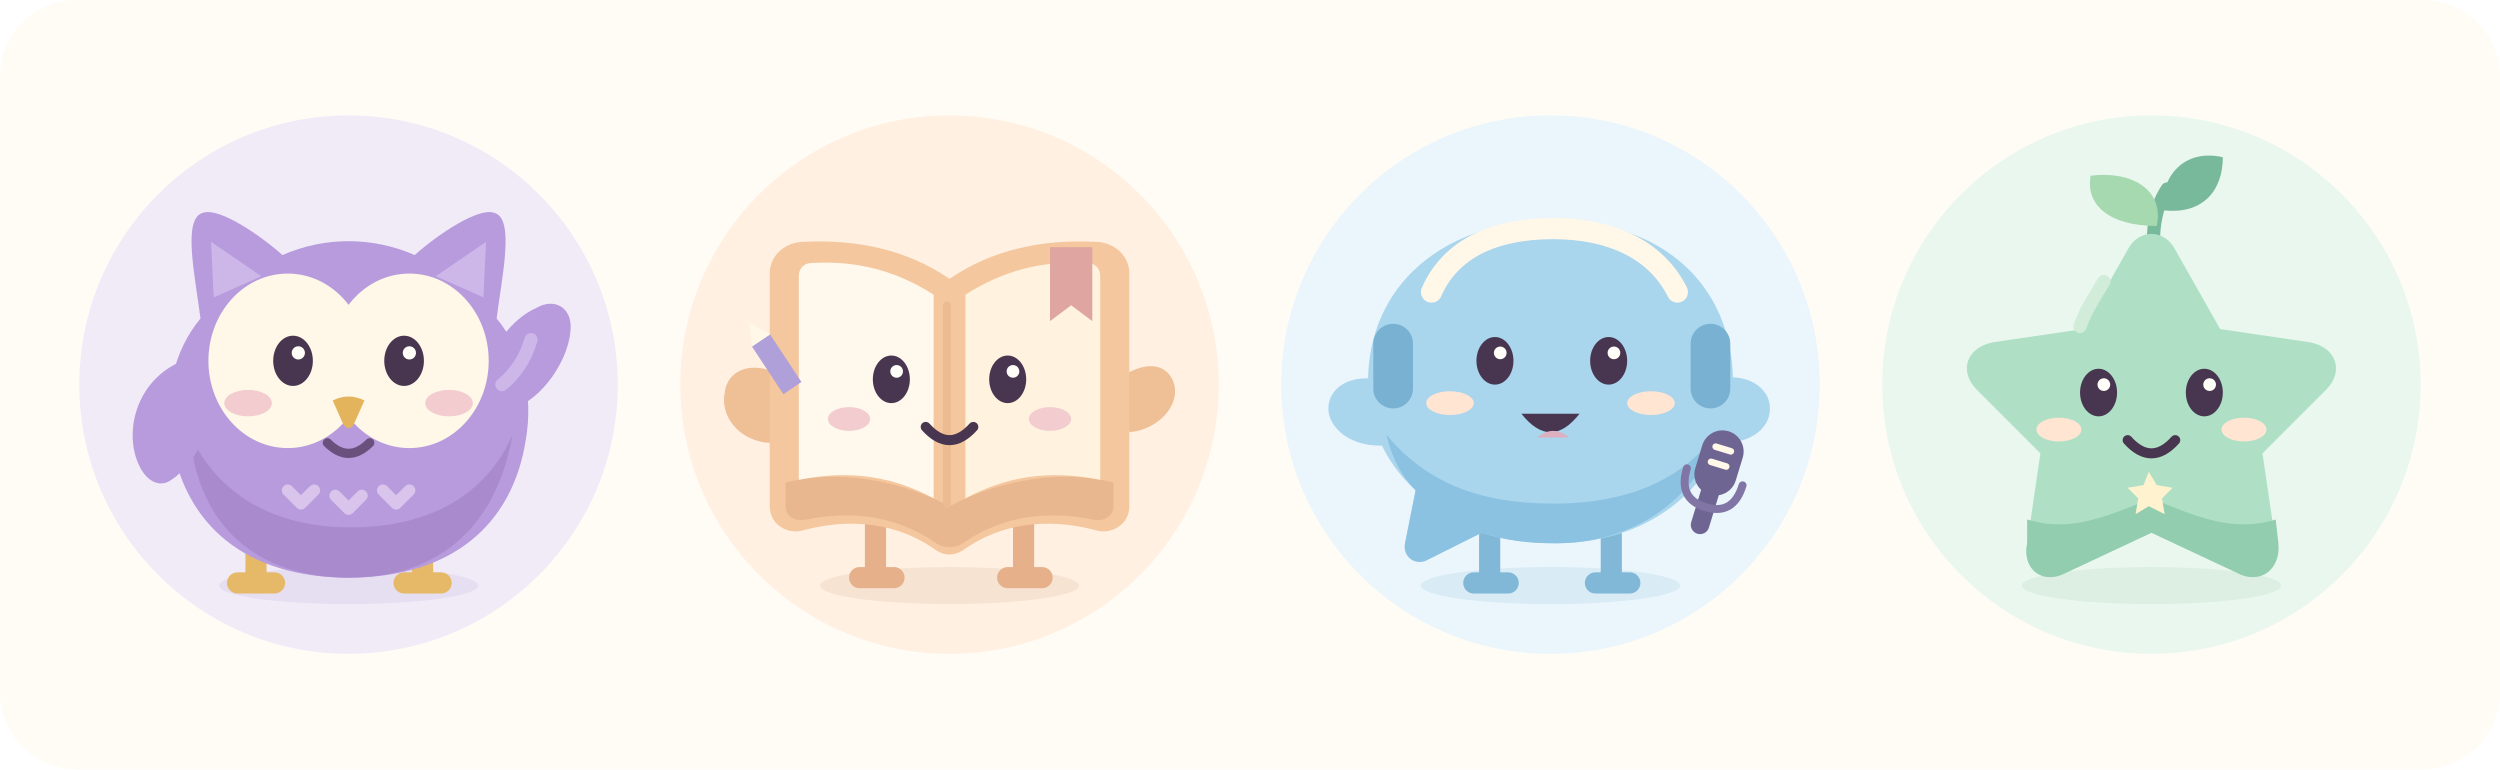
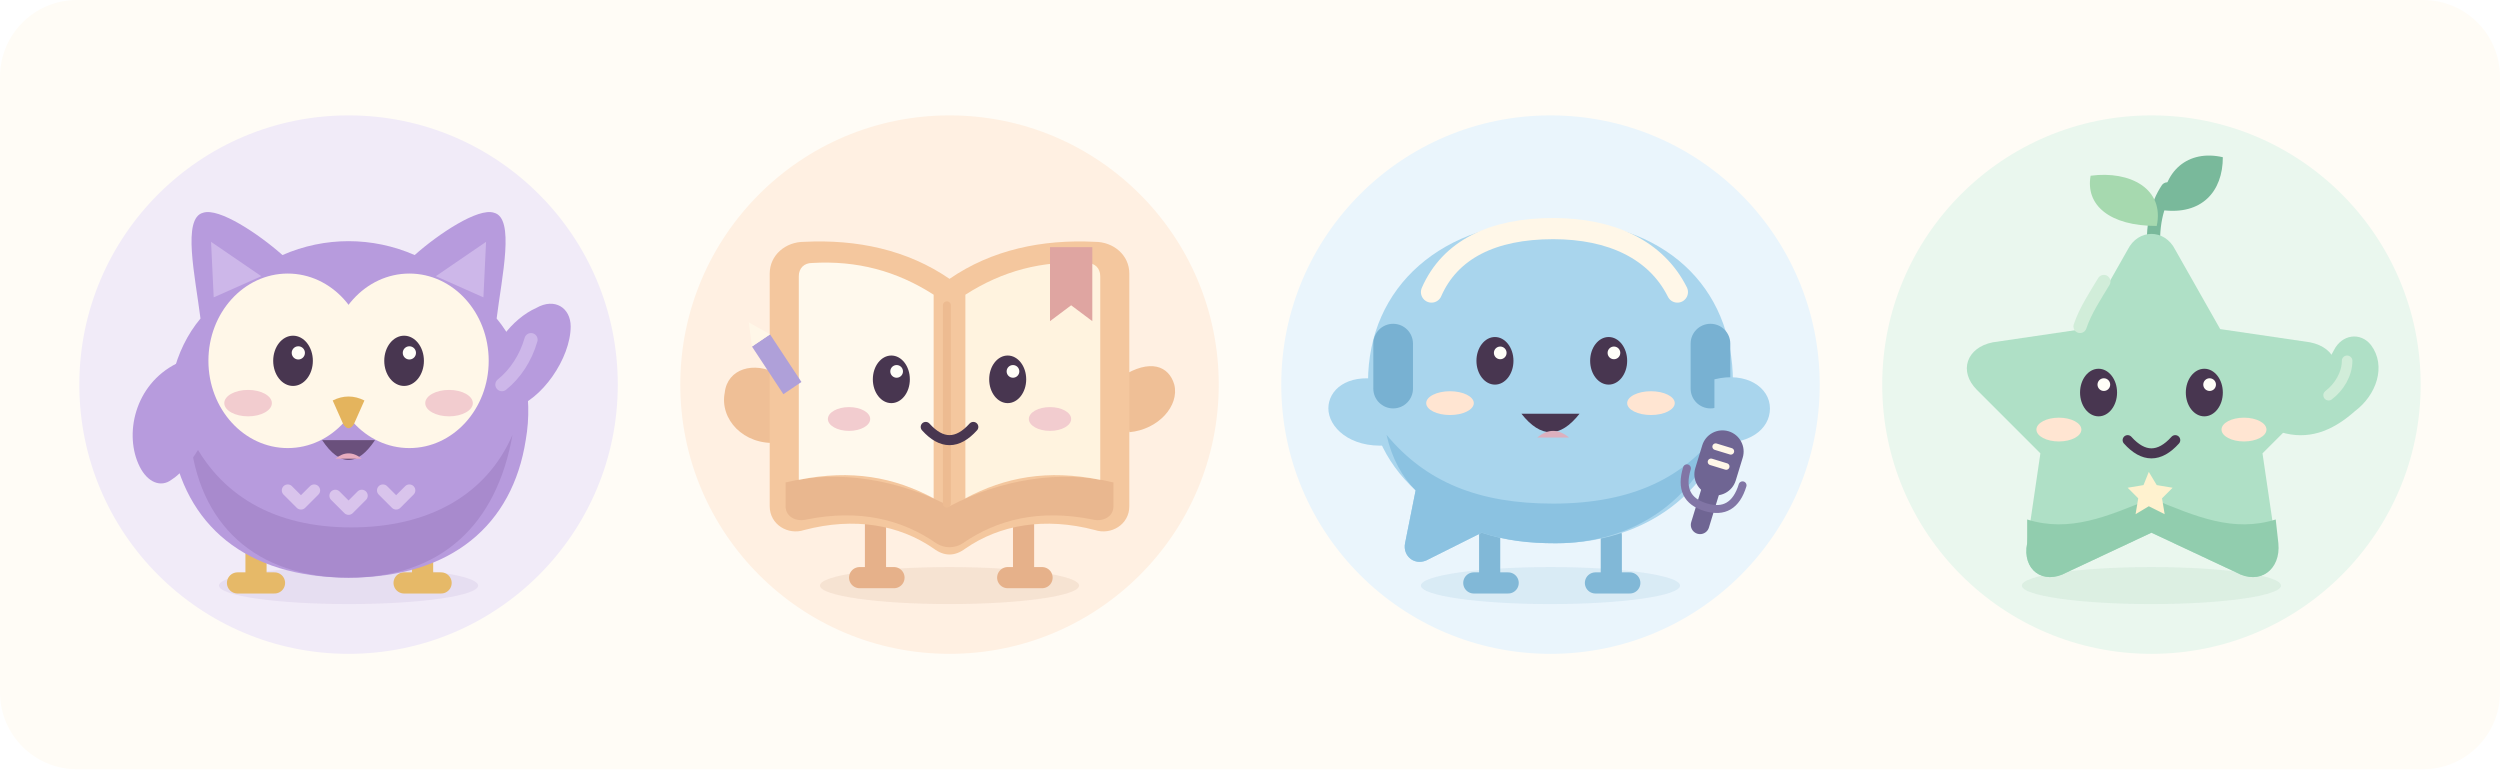
<svg xmlns="http://www.w3.org/2000/svg" width="1040" height="320" viewBox="0 0 1040 320" role="img" aria-label="Biboo 原创小伙伴：布布、绘绘、朗朗、芽芽">
  <defs>
    <symbol id="b-buddy-boo" viewBox="0 0 200 200">
      <g class="buddy-body">
        <ellipse cx="100" cy="176" rx="49" ry="7" fill="#D6C8E5" opacity=".38" />
        <path d="M65 164v11m-7 0h14m56-11v11m-7 0h14" fill="none" stroke="#E6B968" stroke-width="8" stroke-linecap="round" />
        <path d="M44 75c-2-16-7-38 1-40 6-2 21 8 30 16 16-7 34-7 50 0 9-8 24-18 30-16 8 2 3 24 1 40 10 12 14 29 11 46-5 32-28 52-67 52s-62-20-67-52c-3-17 1-34 11-46Z" fill="#B79BDD" />
        <path d="M40 119c11 23 32 35 61 35s51-12 61-35c-6 34-27 54-62 54s-57-20-60-54Z" fill="#A88ACD" />
        <path d="m48 46 19 13-18 8m103-21-19 13 18 8" fill="#CDB7E9" />
        <path d="M35 92c-16 8-20 27-14 39 3 6 8 8 12 5 8-5 17-21 18-34 1-9-7-15-16-10Z" fill="#B79BDD" />
-         <path d="M152 98c1-12 10-23 19-27 7-4 13 0 13 7 0 12-11 28-22 31-6 2-11-4-10-11Z" fill="#B79BDD" />
-         <path d="M169 83c-2 7-6 13-11 17" fill="none" stroke="#CDB7E9" stroke-width="5" stroke-linecap="round" />
+         <g class="buddy-wave" style="transform-origin:155px 104px">
+           <path d="M152 98c1-12 10-23 19-27 7-4 13 0 13 7 0 12-11 28-22 31-6 2-11-4-10-11Z" fill="#B79BDD" />
+           <path d="M169 83c-2 7-6 13-11 17" fill="none" stroke="#CDB7E9" stroke-width="5" stroke-linecap="round" />
+         </g>
        <ellipse cx="77" cy="91" rx="30" ry="33" fill="#FFF7E8" />
        <ellipse cx="123" cy="91" rx="30" ry="33" fill="#FFF7E8" />
-         <ellipse cx="79" cy="91" rx="7.5" ry="9.5" fill="#483650" />
-         <ellipse cx="121" cy="91" rx="7.5" ry="9.5" fill="#483650" />
-         <circle cx="81" cy="88" r="2.5" fill="#FFFEF8" />
-         <circle cx="123" cy="88" r="2.5" fill="#FFFEF8" />
+         <g class="buddy-blink" style="transform-origin:100px 91px">
+           <g class="buddy-eyes">
+             <ellipse cx="79" cy="91" rx="7.5" ry="9.5" fill="#483650" />
+             <ellipse cx="121" cy="91" rx="7.5" ry="9.5" fill="#483650" />
+             <circle cx="81" cy="88" r="2.5" fill="#FFFEF8" />
+             <circle cx="123" cy="88" r="2.5" fill="#FFFEF8" />
+           </g>
+         </g>
        <ellipse cx="62" cy="107" rx="9" ry="5" fill="#F2CCCF" />
        <ellipse cx="138" cy="107" rx="9" ry="5" fill="#F2CCCF" />
        <path d="M94 106q6-3 12 0l-4 9q-2 3-4 0Z" fill="#E4B45D" />
-         <path d="M92 122q8 8 16 0" fill="none" stroke="#6A507C" stroke-width="3.5" stroke-linecap="round" />
+         <path d="M90 121q10 15 20 0Z" fill="#6A507C" />
+         <path d="M95 128q5-4 10 0" fill="#E6ACBF" />
        <path d="m77 140 5 5 5-5m8 2 5 5 5-5m8-2 5 5 5-5" fill="none" stroke="#D9C4EC" stroke-width="4.5" stroke-linecap="round" stroke-linejoin="round" />
      </g>
    </symbol>
    <symbol id="b-buddy-hui" viewBox="0 0 200 200">
      <g class="buddy-body">
        <ellipse cx="100" cy="176" rx="49" ry="7" fill="#E8CDB9" opacity=".38" />
        <path d="M72 153v19m-6 1h13m49-20v19m-6 1h13" fill="none" stroke="#E6B18A" stroke-width="8" stroke-linecap="round" />
-         <path d="M35 96c-9-5-19-2-20 7-2 10 7 20 20 19m130-25c11-7 18-4 20 3 2 8-6 17-17 18" fill="#EFBF96" />
+         <path d="M35 96c-9-5-19-2-20 7-2 10 7 20 20 19" fill="#EFBF96" />
+         <g class="buddy-wave" style="transform-origin:164px 110px">
+           <path d="M165 97c11-7 18-4 20 3 2 8-6 17-17 18" fill="#EFBF96" />
+         </g>
        <path d="M32 58c0-7 6-12 13-12 20-1 39 3 55 14 16-11 35-15 55-14 7 0 13 5 13 12v88c0 7-7 11-13 9-19-5-36-2-49 7-4 3-8 3-12 0-13-9-30-12-49-7-6 2-13-2-13-9Z" fill="#F4C79E" />
        <path d="M38 137c20-5 43-1 62 9 19-10 42-14 62-9v9c0 4-4 6-8 5-20-4-36 0-49 9-3 2-7 2-10 0-13-9-29-13-49-9-4 1-8-1-8-5Z" fill="#E9B78F" />
        <path d="M43 59c0-3 2-5 5-5 17-1 32 3 46 12v77c-15-8-31-11-51-7Z" fill="#FFF9ED" />
        <path d="M157 59c0-3-2-5-5-5-17-1-32 3-46 12v77c15-8 31-11 51-7Z" fill="#FFF3DF" />
        <path d="M99 70v75" fill="none" stroke="#EDBB91" stroke-width="3" stroke-linecap="round" />
        <path d="M138 48v28l8-6 8 6V48" fill="#DFA5A1" />
-         <ellipse cx="78" cy="98" rx="7" ry="9" fill="#483650" />
-         <ellipse cx="122" cy="98" rx="7" ry="9" fill="#483650" />
-         <circle cx="80" cy="95" r="2.4" fill="#FFFEF8" />
-         <circle cx="124" cy="95" r="2.4" fill="#FFFEF8" />
+         <g class="buddy-blink" style="transform-origin:100px 98px">
+           <g class="buddy-eyes">
+             <ellipse cx="78" cy="98" rx="7" ry="9" fill="#483650" />
+             <ellipse cx="122" cy="98" rx="7" ry="9" fill="#483650" />
+             <circle cx="80" cy="95" r="2.4" fill="#FFFEF8" />
+             <circle cx="124" cy="95" r="2.4" fill="#FFFEF8" />
+           </g>
+         </g>
        <ellipse cx="62" cy="113" rx="8" ry="4.5" fill="#F2CCCF" />
        <ellipse cx="138" cy="113" rx="8" ry="4.5" fill="#F2CCCF" />
        <path d="M91 116q9 10 18 0" fill="none" stroke="#483650" stroke-width="3.8" stroke-linecap="round" />
        <path d="m28 83 8-2 5 21-8 2Z" fill="#AFA0D9" transform="rotate(-20 34 92)" />
        <path d="m28 83 8-2-6-7Z" fill="#FFF7E8" transform="rotate(-20 34 92)" />
      </g>
    </symbol>
    <symbol id="b-buddy-lang" viewBox="0 0 200 200">
      <g class="buddy-body">
        <ellipse cx="100" cy="176" rx="49" ry="7" fill="#BED9EA" opacity=".38" />
        <path d="M77 157v16m-6 2h13m39-18v16m-6 2h13" fill="none" stroke="#81B8D7" stroke-width="8" stroke-linecap="round" />
-         <path d="M35 98c-12-2-19 4-19 11s8 15 22 14m124-25c12-3 21 3 21 11s-8 14-21 13" fill="#A9D5ED" />
+         <path d="M35 98c-12-2-19 4-19 11s8 15 22 14" fill="#A9D5ED" />
        <path d="M101 38c42 0 68 25 68 61 0 35-28 61-67 61-10 0-19-1-28-4l-20 10c-5 3-10-1-9-6l4-20c-12-11-18-25-18-41 0-36 28-61 70-61Z" fill="#A9D5ED" />
        <path d="M38 119c15 18 35 26 63 26 30 0 50-10 63-28-9 27-33 43-62 43-10 0-19-1-28-4l-20 10c-5 3-10-1-9-6l4-20c-5-5-9-12-11-21Z" fill="#8BC2E1" />
        <path d="M55 65c7-16 23-24 46-24 22 0 39 8 47 24" fill="none" stroke="#FFF7E8" stroke-width="8" stroke-linecap="round" />
        <rect x="33" y="77" width="15" height="32" rx="7.5" fill="#78B1D2" />
        <rect x="153" y="77" width="15" height="32" rx="7.5" fill="#78B1D2" />
-         <ellipse cx="79" cy="91" rx="7" ry="9" fill="#483650" />
-         <ellipse cx="122" cy="91" rx="7" ry="9" fill="#483650" />
-         <circle cx="81" cy="88" r="2.4" fill="#FFFEF8" />
-         <circle cx="124" cy="88" r="2.4" fill="#FFFEF8" />
+         <g class="buddy-blink" style="transform-origin:100px 91px">
+           <g class="buddy-eyes">
+             <ellipse cx="79" cy="91" rx="7" ry="9" fill="#483650" />
+             <ellipse cx="122" cy="91" rx="7" ry="9" fill="#483650" />
+             <circle cx="81" cy="88" r="2.4" fill="#FFFEF8" />
+             <circle cx="124" cy="88" r="2.4" fill="#FFFEF8" />
+           </g>
+         </g>
        <ellipse cx="62" cy="107" rx="9" ry="4.5" fill="#FFE5D2" />
        <ellipse cx="138" cy="107" rx="9" ry="4.5" fill="#FFE5D2" />
        <path d="M89 111q11 14 22 0Z" fill="#483650" />
        <path d="M95 120q6-5 12 0" fill="#DCB0BE" />
-         <g transform="rotate(17 163 132)">
-           <path d="M163 137v17" fill="none" stroke="#6F6593" stroke-width="7" stroke-linecap="round" />
-           <rect x="155" y="117" width="16" height="25" rx="8" fill="#6F6593" />
-           <path d="M160 124h6m-6 6h6" fill="none" stroke="#FFF7E8" stroke-width="2.5" stroke-linecap="round" />
-           <path d="M152 135q0 12 11 12t11-12" fill="none" stroke="#8175A5" stroke-width="3" stroke-linecap="round" />
+         <g class="buddy-wave" style="transform-origin:161px 110px">
+           <path d="M162 98c12-3 21 3 21 11s-8 14-21 13" fill="#A9D5ED" />
+           <g transform="rotate(17 163 132)">
+             <path d="M163 137v17" fill="none" stroke="#6F6593" stroke-width="7" stroke-linecap="round" />
+             <rect x="155" y="117" width="16" height="25" rx="8" fill="#6F6593" />
+             <path d="M160 124h6m-6 6h6" fill="none" stroke="#FFF7E8" stroke-width="2.5" stroke-linecap="round" />
+             <path d="M152 135q0 12 11 12t11-12" fill="none" stroke="#8175A5" stroke-width="3" stroke-linecap="round" />
+           </g>
        </g>
      </g>
    </symbol>
    <symbol id="b-buddy-ya" viewBox="0 0 200 200">
      <g class="buddy-body">
        <ellipse cx="100" cy="176" rx="49" ry="7" fill="#C5E1D0" opacity=".38" />
        <path d="M101 52c-1-12 1-20 5-26" fill="none" stroke="#79B99B" stroke-width="5" stroke-linecap="round" />
        <path d="M102 40c-18 0-27-8-25-19 15-2 28 5 25 19Z" fill="#A6D9AF" />
        <path d="M104 34c0-15 10-23 23-20 0 13-8 22-23 20Z" fill="#79B99B" />
+         <g class="buddy-wave" style="transform-origin:151px 111px">
+           <path d="M148 106c12 0 16-10 21-19 3-6 10-7 14-2 6 8 2 19-6 25-9 8-18 11-28 8Z" fill="#AFE0C6" />
+           <path d="M174 91c0 5-3 10-7 13" fill="none" stroke="#D1EDD9" stroke-width="4" stroke-linecap="round" />
+         </g>
        <path d="M91 49c4-8 14-8 18 0l17 30 34 5c10 2 13 11 6 18l-24 24 5 34c2 10-6 16-15 11l-32-15-32 15c-9 5-17-1-15-11l5-34-24-24c-7-7-4-16 6-18l34-5Z" fill="#AFE0C6" />
        <path d="M53 151c16 5 30-1 47-8 17 7 31 13 47 8l1 9c1 10-7 16-16 11l-32-15-32 15c-9 5-17-1-15-11Z" fill="#91CDAE" />
        <path d="M82 61c-3 5-7 11-9 17" fill="none" stroke="#D1EDD9" stroke-width="5" stroke-linecap="round" />
-         <ellipse cx="80" cy="103" rx="7" ry="9" fill="#483650" />
-         <ellipse cx="120" cy="103" rx="7" ry="9" fill="#483650" />
-         <circle cx="82" cy="100" r="2.4" fill="#FFFEF8" />
-         <circle cx="122" cy="100" r="2.4" fill="#FFFEF8" />
+         <g class="buddy-blink" style="transform-origin:100px 103px">
+           <g class="buddy-eyes">
+             <ellipse cx="80" cy="103" rx="7" ry="9" fill="#483650" />
+             <ellipse cx="120" cy="103" rx="7" ry="9" fill="#483650" />
+             <circle cx="82" cy="100" r="2.4" fill="#FFFEF8" />
+             <circle cx="122" cy="100" r="2.4" fill="#FFFEF8" />
+           </g>
+         </g>
        <ellipse cx="65" cy="117" rx="8.5" ry="4.5" fill="#FFE5D2" />
        <ellipse cx="135" cy="117" rx="8.5" ry="4.5" fill="#FFE5D2" />
        <path d="M91 121q9 10 18 0" fill="none" stroke="#483650" stroke-width="3.8" stroke-linecap="round" />
        <path d="m99 133 3 5 6 1-4 4 1 6-6-3-5 3 1-6-4-4 6-1Z" fill="#FFF2CF" />
      </g>
    </symbol>
  </defs>
  <rect width="1040" height="320" rx="32" fill="#FFFCF6" />
  <circle cx="145" cy="160" r="112" fill="#F1EBF8" />
  <circle cx="395" cy="160" r="112" fill="#FFF0E2" />
  <circle cx="645" cy="160" r="112" fill="#EAF5FC" />
  <circle cx="895" cy="160" r="112" fill="#EAF7EE" />
  <use href="#b-buddy-boo" x="35" y="50" width="220" height="220" />
  <use href="#b-buddy-hui" x="285" y="50" width="220" height="220" />
  <use href="#b-buddy-lang" x="535" y="50" width="220" height="220" />
  <use href="#b-buddy-ya" x="785" y="50" width="220" height="220" />
</svg>
